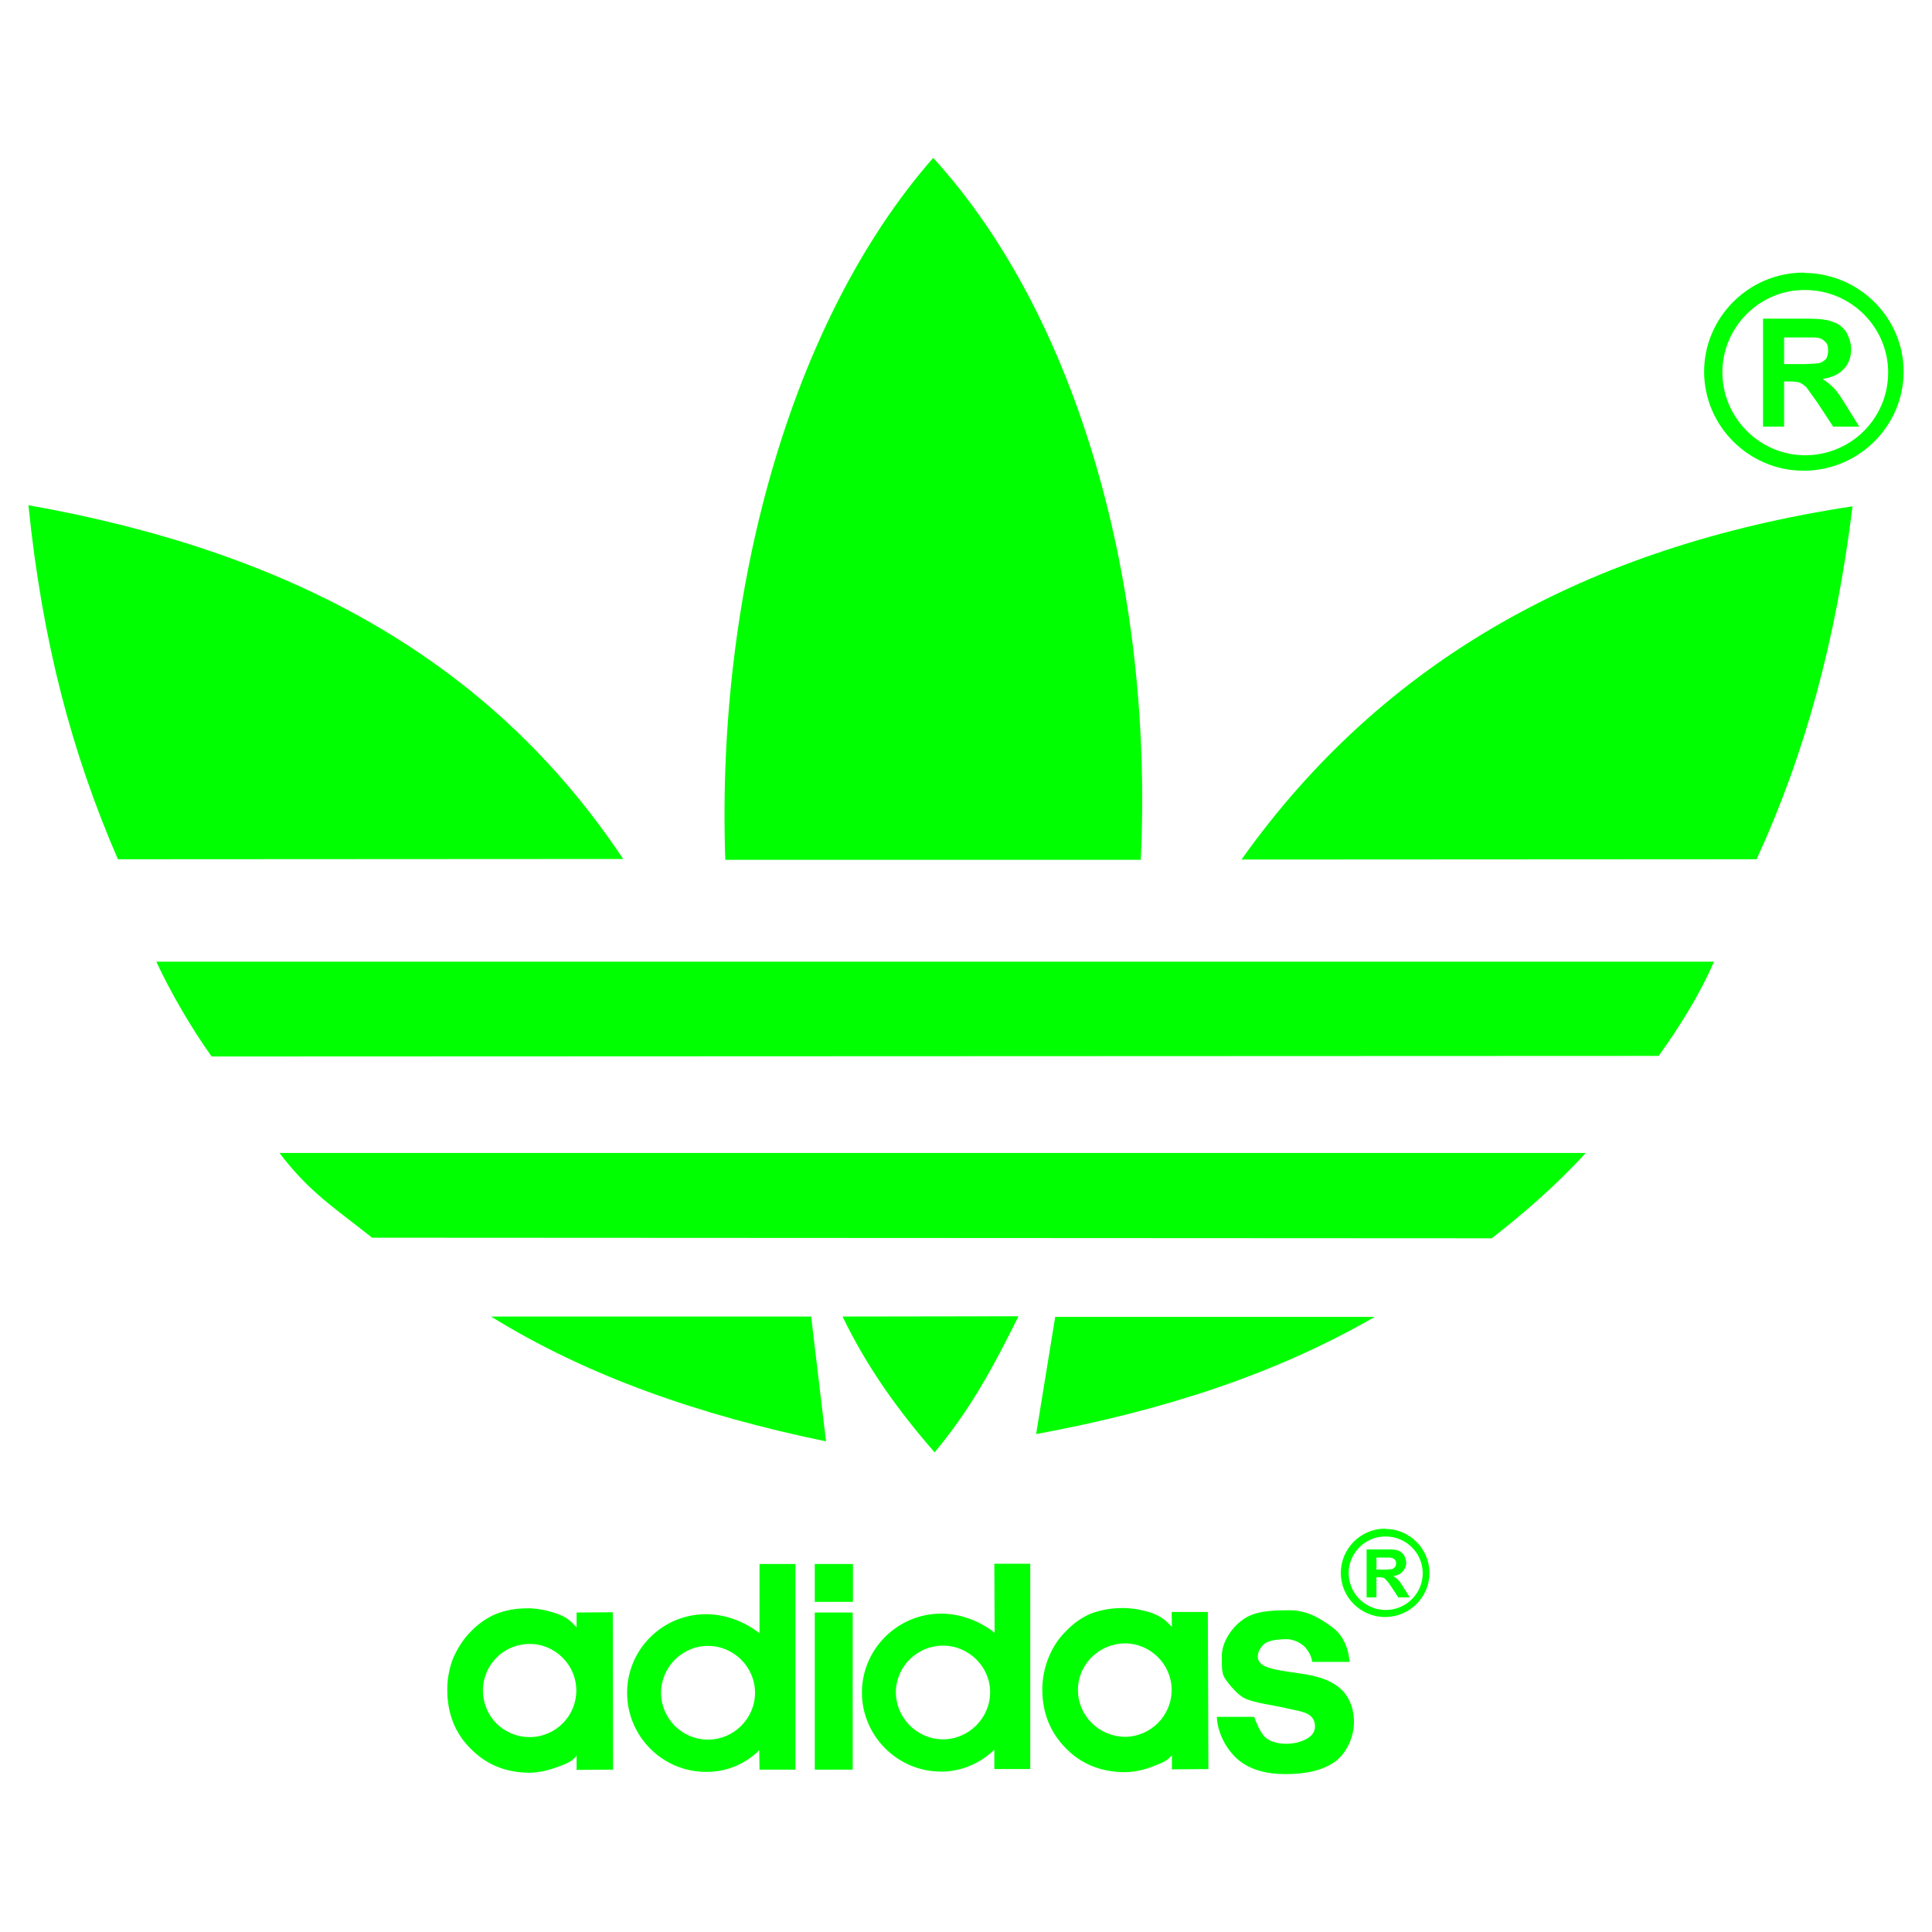
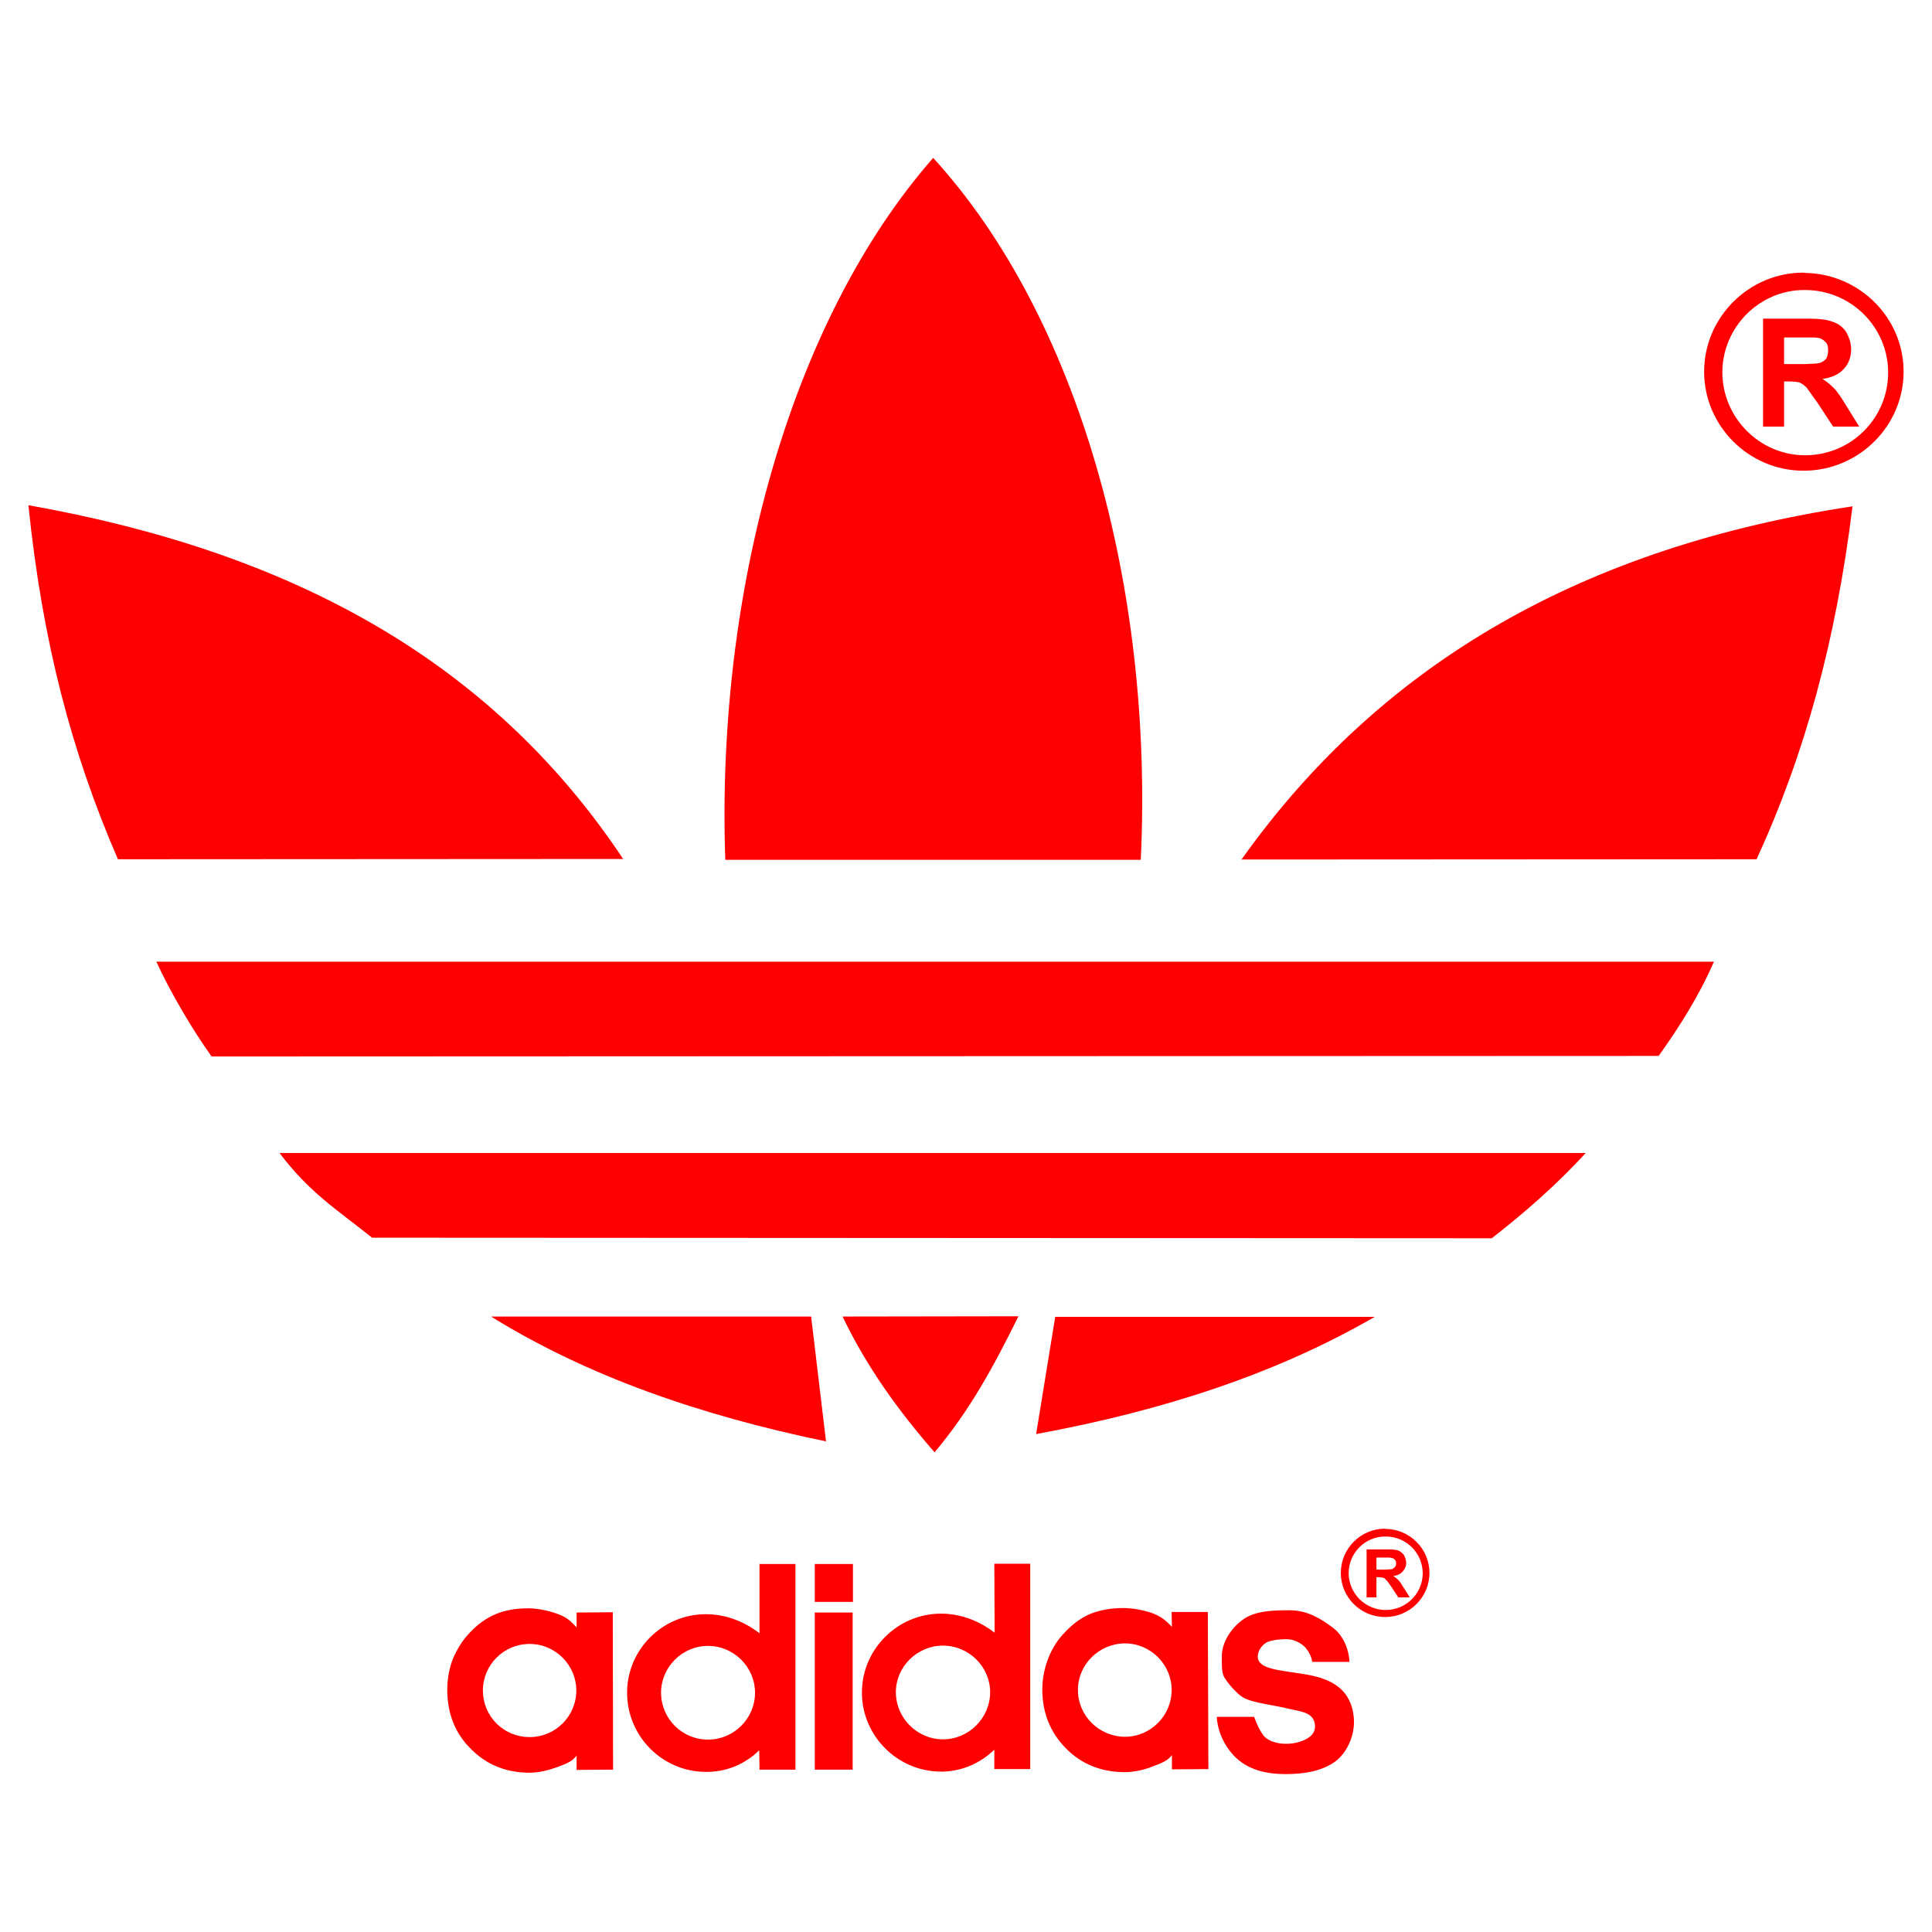
<svg xmlns="http://www.w3.org/2000/svg" width="800px" height="800px" viewBox="0 0 192.756 192.756">
  <g fill-rule="evenodd" clip-rule="evenodd">
    <path fill="none" d="M0 0h192.756v192.756H0V0z" />
-     <path fill="#00ff00" d="M129.826 166.983c-2.295-.364-4.338-.476-4.338-1.708 0-.476.279-.979.727-1.314.393-.309 1.428-.421 2.127-.421.729 0 1.457.364 1.904.84.279.336.615.868.672 1.428h3.723c-.084-1.371-.672-2.715-1.736-3.471-1.035-.756-2.379-1.68-4.227-1.68-1.762 0-3.498.057-4.701.952-1.205.867-2.072 2.322-2.072 3.583 0 .728-.055 1.595.225 2.126.309.532 1.203 1.625 1.902 2.044.98.56 3.275.784 4.535 1.12 1.035.251 2.295.308 2.576 1.344.166.615-.029 1.175-.588 1.539-.533.363-1.344.615-2.24.615-.924 0-1.82-.279-2.268-.839-.391-.532-.615-1.036-.924-1.848H121.4c.084 1.707 1.037 3.387 2.211 4.339 1.148.924 2.688 1.371 4.646 1.371 1.961 0 3.668-.336 4.928-1.232 1.23-.895 1.902-2.574 1.902-3.945 0-1.176-.336-2.1-.867-2.827-1.091-1.428-3.05-1.819-4.394-2.016zM81.291 176.557h3.779v-15.676h-3.779v15.676zM81.291 159.818h3.807v-3.779h-3.807v3.779zM75.777 162.953c-1.399-1.093-3.19-1.848-5.15-1.904h-.196c-4.339 0-7.865 3.527-7.865 7.838 0 4.338 3.526 7.893 7.865 7.893h.196c1.959-.027 3.75-.812 5.123-2.155l.027 1.933h3.583V156.04h-3.583v6.913zm-5.122 10.608h-.028a4.682 4.682 0 0 1-4.674-4.674c0-2.547 2.099-4.674 4.674-4.674h.028c2.547 0 4.674 2.099 4.674 4.674s-2.127 4.674-4.674 4.674zM99.232 162.896c-1.398-1.092-3.19-1.848-5.15-1.903h-.196c-4.338 0-7.893 3.555-7.893 7.865 0 4.339 3.555 7.894 7.893 7.894h.196c1.959-.056 3.722-.84 5.123-2.184v1.932h3.582v-20.488h-3.582l.027 6.884zm-5.149 10.637c-2.575 0-4.702-2.127-4.702-4.702 0-2.548 2.127-4.646 4.702-4.646s4.703 2.099 4.703 4.646c-.001 2.575-2.128 4.702-4.703 4.702zM57.527 160.881v1.484c-.728-.784-1.063-1.035-1.903-1.344-.756-.279-1.792-.532-2.8-.56h-.167c-1.204 0-2.267.195-3.219.587-.924.393-1.792 1.008-2.575 1.848-.7.729-1.259 1.623-1.679 2.604a8.697 8.697 0 0 0-.56 3.078c0 2.38.784 4.367 2.351 5.906 1.54 1.567 3.499 2.38 5.85 2.38h.028c.952 0 1.987-.28 2.827-.589.839-.308 1.456-.56 1.847-1.119v1.428l3.639-.027-.028-15.703-3.611.027zm-4.674 12.428h-.028a4.634 4.634 0 0 1-4.646-4.646 4.652 4.652 0 0 1 4.646-4.646h.028c2.547 0 4.646 2.099 4.646 4.646a4.652 4.652 0 0 1-4.646 4.646zM116.895 160.825l.027 1.483c-.727-.755-1.09-1.008-1.902-1.344a9.423 9.423 0 0 0-2.799-.531h-.168c-1.205 0-2.268.195-3.219.56-.953.393-1.82 1.036-2.576 1.848-.727.728-1.287 1.623-1.68 2.632a8.616 8.616 0 0 0-.588 3.078c0 2.352.812 4.338 2.381 5.906 1.51 1.539 3.498 2.351 5.85 2.351.979 0 2.014-.251 2.826-.587.84-.309 1.484-.561 1.875-1.12v1.428l3.639-.028-.055-15.675h-3.611v-.001zm-4.674 12.456c-2.576-.028-4.676-2.1-4.676-4.675 0-2.547 2.1-4.618 4.676-4.646 2.574 0 4.674 2.099 4.674 4.646 0 2.576-2.1 4.675-4.674 4.675zM138.252 152.54c-.029 0-.057-.027-.057-.027-2.436 0-4.422 1.987-4.422 4.422s1.986 4.396 4.422 4.396h.057c2.406-.029 4.365-1.988 4.365-4.396s-1.959-4.367-4.365-4.395zm0 8.089a3.69 3.69 0 0 1-3.695-3.694c0-1.987 1.65-3.667 3.695-3.639 2.043 0 3.693 1.651 3.693 3.667 0 2.015-1.65 3.666-3.693 3.666z" />
-     <path fill="#00ff00" d="M139.539 157.662a3.034 3.034 0 0 0-.531-.419c.42-.057.754-.225.951-.477.195-.195.336-.503.336-.84 0-.279-.113-.56-.225-.783a1.404 1.404 0 0 0-.561-.448c-.223-.084-.588-.111-1.119-.111h-2.043v4.785h.98v-2.015h.168c.223 0 .391.028.502.056.113.029.17.084.254.169 0 .027.027.027.027.056.111.056.279.308.531.672l.699 1.062h1.148l-.588-.923c-.222-.364-.418-.672-.529-.784zm-1.287-1.062H137.328v-1.204H138.252c.279 0 .475 0 .531.028a.55.55 0 0 1 .363.168c.111.083.141.224.141.363s-.029.309-.113.392c-.082.057-.166.14-.252.196-.111.028-.334.028-.67.057zM80.927 131.352H48.991c9.544 5.906 20.713 9.825 33.42 12.456l-1.484-12.456zm24.352.028l-1.904 11.699c12.764-2.351 24.016-6.045 33.785-11.699h-31.881zm-3.668-.056l-17.549.027c2.463 5.122 5.599 9.433 9.181 13.548 3.527-4.199 5.878-8.537 8.368-13.575zm47.221-7.781l-111.709-.057c-3.723-2.967-6.242-4.506-9.237-8.453h130.321c-2.91 3.192-6.24 6.074-9.375 8.51zm16.652-18.194l-144.372.056c-1.931-2.687-4.143-6.465-5.514-9.46H171c-1.455 3.358-3.416 6.465-5.516 9.404zM62.173 85.7l-50.41.028C7.145 75.063 4.234 64.063 2.834 50.404 28.81 55.022 48.851 65.687 62.173 85.7zm51.643.084H72.362c-.924-26.675 6.466-53.742 20.741-70.032 14.499 15.871 22.001 42.825 20.713 70.032zm61.438-.056l-51.391.028c14.191-19.957 34.568-31.237 60.963-35.24-1.65 13.352-4.73 24.687-9.572 35.212zM180.096 27.229c-.055-.028-.111-.028-.168-.028-5.43 0-9.908 4.451-9.908 9.881 0 5.43 4.479 9.88 9.908 9.88h.168c5.432-.083 9.826-4.506 9.826-9.88 0-5.375-4.395-9.77-9.826-9.853zm0 18.193c-4.533 0-8.256-3.751-8.256-8.285 0-4.479 3.723-8.257 8.256-8.201 4.592 0 8.285 3.723 8.285 8.229 0 4.562-3.693 8.257-8.285 8.257z" />
-     <path fill="#00ff00" d="M182.979 38.732a6.547 6.547 0 0 0-1.146-.924c.924-.14 1.65-.448 2.154-1.036.449-.476.701-1.148.701-1.931 0-.644-.225-1.232-.504-1.736-.309-.448-.785-.839-1.289-.979-.502-.224-1.342-.335-2.518-.335h-4.478v10.775h2.1V38.06h.447c.504 0 .867.027 1.119.112.168.084.363.196.531.364.029.028.086.056.113.084.168.252.559.756 1.146 1.596l1.539 2.351h2.604l-1.287-2.071c-.504-.84-.951-1.484-1.232-1.764zm-2.883-2.407h-2.098v-2.659h2.098c.617 0 1.037 0 1.176.028.393.028.672.224.84.42.225.167.281.504.281.839 0 .28-.057.616-.197.84-.168.168-.363.336-.643.42-.225.056-.672.084-1.457.112z" />
+     <path fill="#ff0000" d="M129.826 166.983c-2.295-.364-4.338-.476-4.338-1.708 0-.476.279-.979.727-1.314.393-.309 1.428-.421 2.127-.421.729 0 1.457.364 1.904.84.279.336.615.868.672 1.428h3.723c-.084-1.371-.672-2.715-1.736-3.471-1.035-.756-2.379-1.68-4.227-1.68-1.762 0-3.498.057-4.701.952-1.205.867-2.072 2.322-2.072 3.583 0 .728-.055 1.595.225 2.126.309.532 1.203 1.625 1.902 2.044.98.56 3.275.784 4.535 1.12 1.035.251 2.295.308 2.576 1.344.166.615-.029 1.175-.588 1.539-.533.363-1.344.615-2.24.615-.924 0-1.82-.279-2.268-.839-.391-.532-.615-1.036-.924-1.848H121.4c.084 1.707 1.037 3.387 2.211 4.339 1.148.924 2.688 1.371 4.646 1.371 1.961 0 3.668-.336 4.928-1.232 1.23-.895 1.902-2.574 1.902-3.945 0-1.176-.336-2.1-.867-2.827-1.091-1.428-3.05-1.819-4.394-2.016zM81.291 176.557h3.779v-15.676h-3.779v15.676zM81.291 159.818h3.807v-3.779h-3.807v3.779zM75.777 162.953c-1.399-1.093-3.19-1.848-5.15-1.904h-.196c-4.339 0-7.865 3.527-7.865 7.838 0 4.338 3.526 7.893 7.865 7.893h.196c1.959-.027 3.75-.812 5.123-2.155l.027 1.933h3.583V156.04h-3.583v6.913zm-5.122 10.608h-.028a4.682 4.682 0 0 1-4.674-4.674c0-2.547 2.099-4.674 4.674-4.674h.028c2.547 0 4.674 2.099 4.674 4.674s-2.127 4.674-4.674 4.674zM99.232 162.896c-1.398-1.092-3.19-1.848-5.15-1.903h-.196c-4.338 0-7.893 3.555-7.893 7.865 0 4.339 3.555 7.894 7.893 7.894h.196c1.959-.056 3.722-.84 5.123-2.184v1.932h3.582v-20.488h-3.582l.027 6.884zm-5.149 10.637c-2.575 0-4.702-2.127-4.702-4.702 0-2.548 2.127-4.646 4.702-4.646s4.703 2.099 4.703 4.646c-.001 2.575-2.128 4.702-4.703 4.702zM57.527 160.881v1.484c-.728-.784-1.063-1.035-1.903-1.344-.756-.279-1.792-.532-2.8-.56h-.167c-1.204 0-2.267.195-3.219.587-.924.393-1.792 1.008-2.575 1.848-.7.729-1.259 1.623-1.679 2.604a8.697 8.697 0 0 0-.56 3.078c0 2.38.784 4.367 2.351 5.906 1.54 1.567 3.499 2.38 5.85 2.38h.028c.952 0 1.987-.28 2.827-.589.839-.308 1.456-.56 1.847-1.119v1.428l3.639-.027-.028-15.703-3.611.027zm-4.674 12.428h-.028a4.634 4.634 0 0 1-4.646-4.646 4.652 4.652 0 0 1 4.646-4.646h.028c2.547 0 4.646 2.099 4.646 4.646a4.652 4.652 0 0 1-4.646 4.646zM116.895 160.825l.027 1.483c-.727-.755-1.09-1.008-1.902-1.344a9.423 9.423 0 0 0-2.799-.531h-.168c-1.205 0-2.268.195-3.219.56-.953.393-1.82 1.036-2.576 1.848-.727.728-1.287 1.623-1.68 2.632a8.616 8.616 0 0 0-.588 3.078c0 2.352.812 4.338 2.381 5.906 1.51 1.539 3.498 2.351 5.85 2.351.979 0 2.014-.251 2.826-.587.84-.309 1.484-.561 1.875-1.12v1.428l3.639-.028-.055-15.675h-3.611v-.001zm-4.674 12.456c-2.576-.028-4.676-2.1-4.676-4.675 0-2.547 2.1-4.618 4.676-4.646 2.574 0 4.674 2.099 4.674 4.646 0 2.576-2.1 4.675-4.674 4.675zM138.252 152.54c-.029 0-.057-.027-.057-.027-2.436 0-4.422 1.987-4.422 4.422s1.986 4.396 4.422 4.396h.057c2.406-.029 4.365-1.988 4.365-4.396s-1.959-4.367-4.365-4.395zm0 8.089a3.69 3.69 0 0 1-3.695-3.694c0-1.987 1.65-3.667 3.695-3.639 2.043 0 3.693 1.651 3.693 3.667 0 2.015-1.65 3.666-3.693 3.666z" />
+     <path fill="#ff0000" d="M139.539 157.662a3.034 3.034 0 0 0-.531-.419c.42-.057.754-.225.951-.477.195-.195.336-.503.336-.84 0-.279-.113-.56-.225-.783a1.404 1.404 0 0 0-.561-.448c-.223-.084-.588-.111-1.119-.111h-2.043v4.785h.98v-2.015h.168c.223 0 .391.028.502.056.113.029.17.084.254.169 0 .027.027.027.027.056.111.056.279.308.531.672l.699 1.062h1.148l-.588-.923c-.222-.364-.418-.672-.529-.784zm-1.287-1.062H137.328v-1.204H138.252c.279 0 .475 0 .531.028a.55.55 0 0 1 .363.168c.111.083.141.224.141.363s-.029.309-.113.392c-.082.057-.166.14-.252.196-.111.028-.334.028-.67.057zM80.927 131.352H48.991c9.544 5.906 20.713 9.825 33.42 12.456l-1.484-12.456zm24.352.028l-1.904 11.699c12.764-2.351 24.016-6.045 33.785-11.699h-31.881zm-3.668-.056l-17.549.027c2.463 5.122 5.599 9.433 9.181 13.548 3.527-4.199 5.878-8.537 8.368-13.575zm47.221-7.781l-111.709-.057c-3.723-2.967-6.242-4.506-9.237-8.453h130.321c-2.91 3.192-6.24 6.074-9.375 8.51zm16.652-18.194l-144.372.056c-1.931-2.687-4.143-6.465-5.514-9.46H171c-1.455 3.358-3.416 6.465-5.516 9.404zM62.173 85.7l-50.41.028C7.145 75.063 4.234 64.063 2.834 50.404 28.81 55.022 48.851 65.687 62.173 85.7zm51.643.084H72.362c-.924-26.675 6.466-53.742 20.741-70.032 14.499 15.871 22.001 42.825 20.713 70.032zm61.438-.056l-51.391.028c14.191-19.957 34.568-31.237 60.963-35.24-1.65 13.352-4.73 24.687-9.572 35.212zM180.096 27.229c-.055-.028-.111-.028-.168-.028-5.43 0-9.908 4.451-9.908 9.881 0 5.43 4.479 9.88 9.908 9.88h.168c5.432-.083 9.826-4.506 9.826-9.88 0-5.375-4.395-9.77-9.826-9.853zm0 18.193c-4.533 0-8.256-3.751-8.256-8.285 0-4.479 3.723-8.257 8.256-8.201 4.592 0 8.285 3.723 8.285 8.229 0 4.562-3.693 8.257-8.285 8.257z" />
+     <path fill="#ff0000" d="M182.979 38.732a6.547 6.547 0 0 0-1.146-.924c.924-.14 1.65-.448 2.154-1.036.449-.476.701-1.148.701-1.931 0-.644-.225-1.232-.504-1.736-.309-.448-.785-.839-1.289-.979-.502-.224-1.342-.335-2.518-.335h-4.478v10.775h2.1V38.06h.447c.504 0 .867.027 1.119.112.168.084.363.196.531.364.029.028.086.056.113.084.168.252.559.756 1.146 1.596l1.539 2.351h2.604l-1.287-2.071c-.504-.84-.951-1.484-1.232-1.764zm-2.883-2.407h-2.098v-2.659h2.098c.617 0 1.037 0 1.176.028.393.028.672.224.84.42.225.167.281.504.281.839 0 .28-.057.616-.197.84-.168.168-.363.336-.643.42-.225.056-.672.084-1.457.112z" />
  </g>
</svg>
